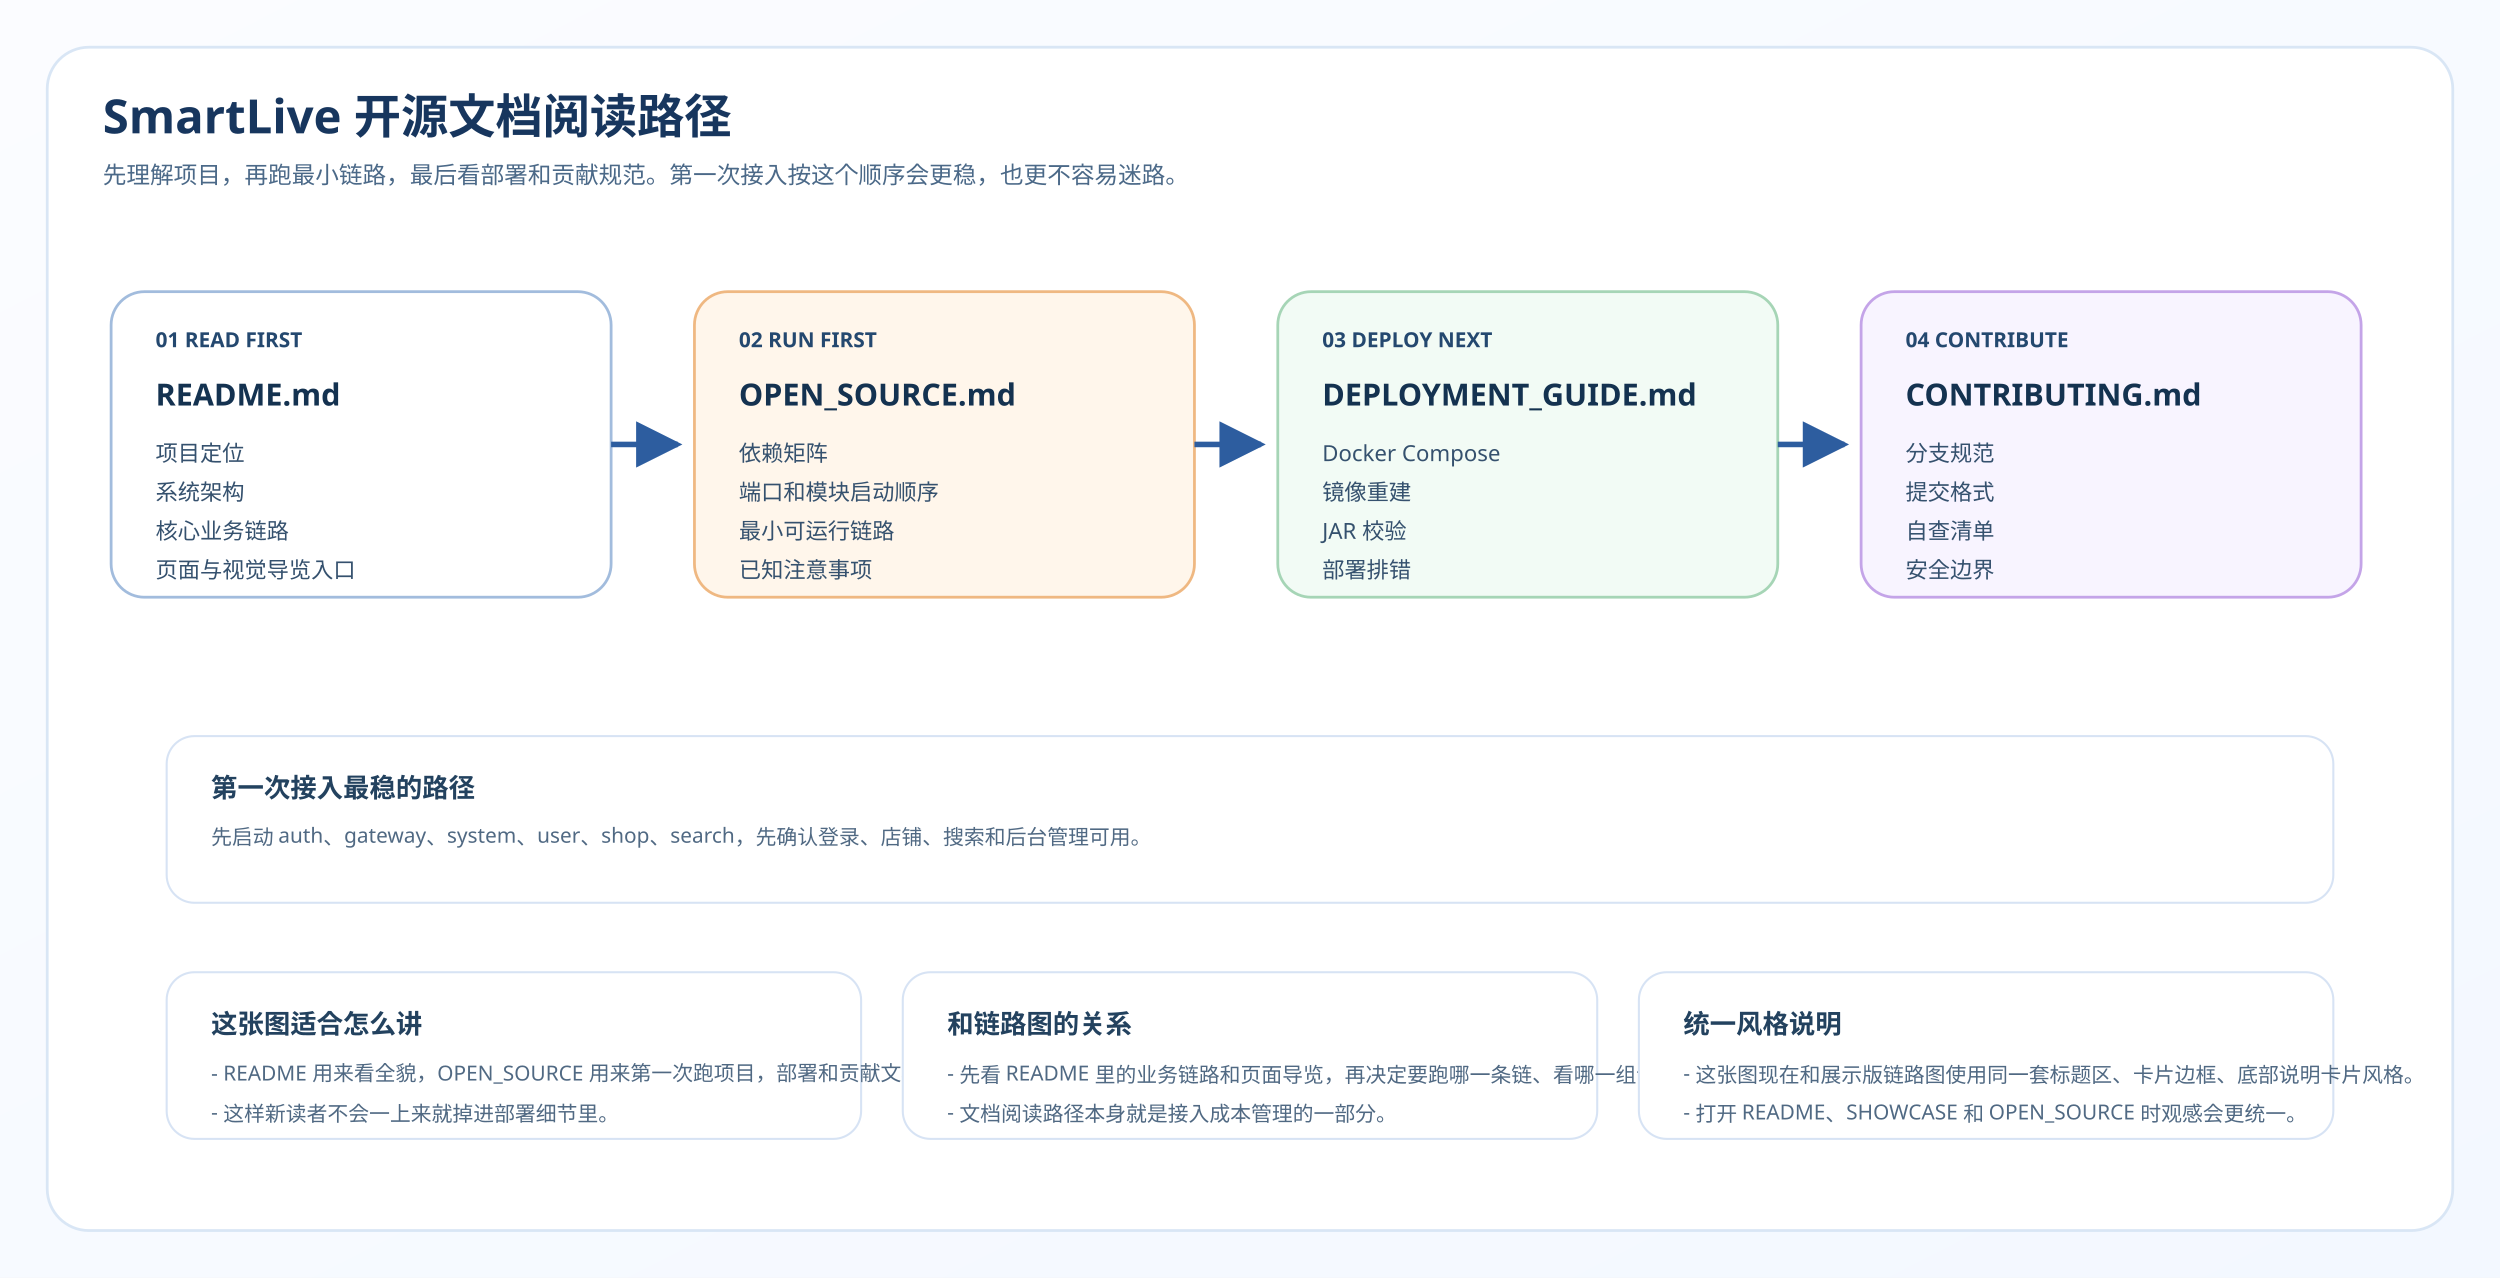
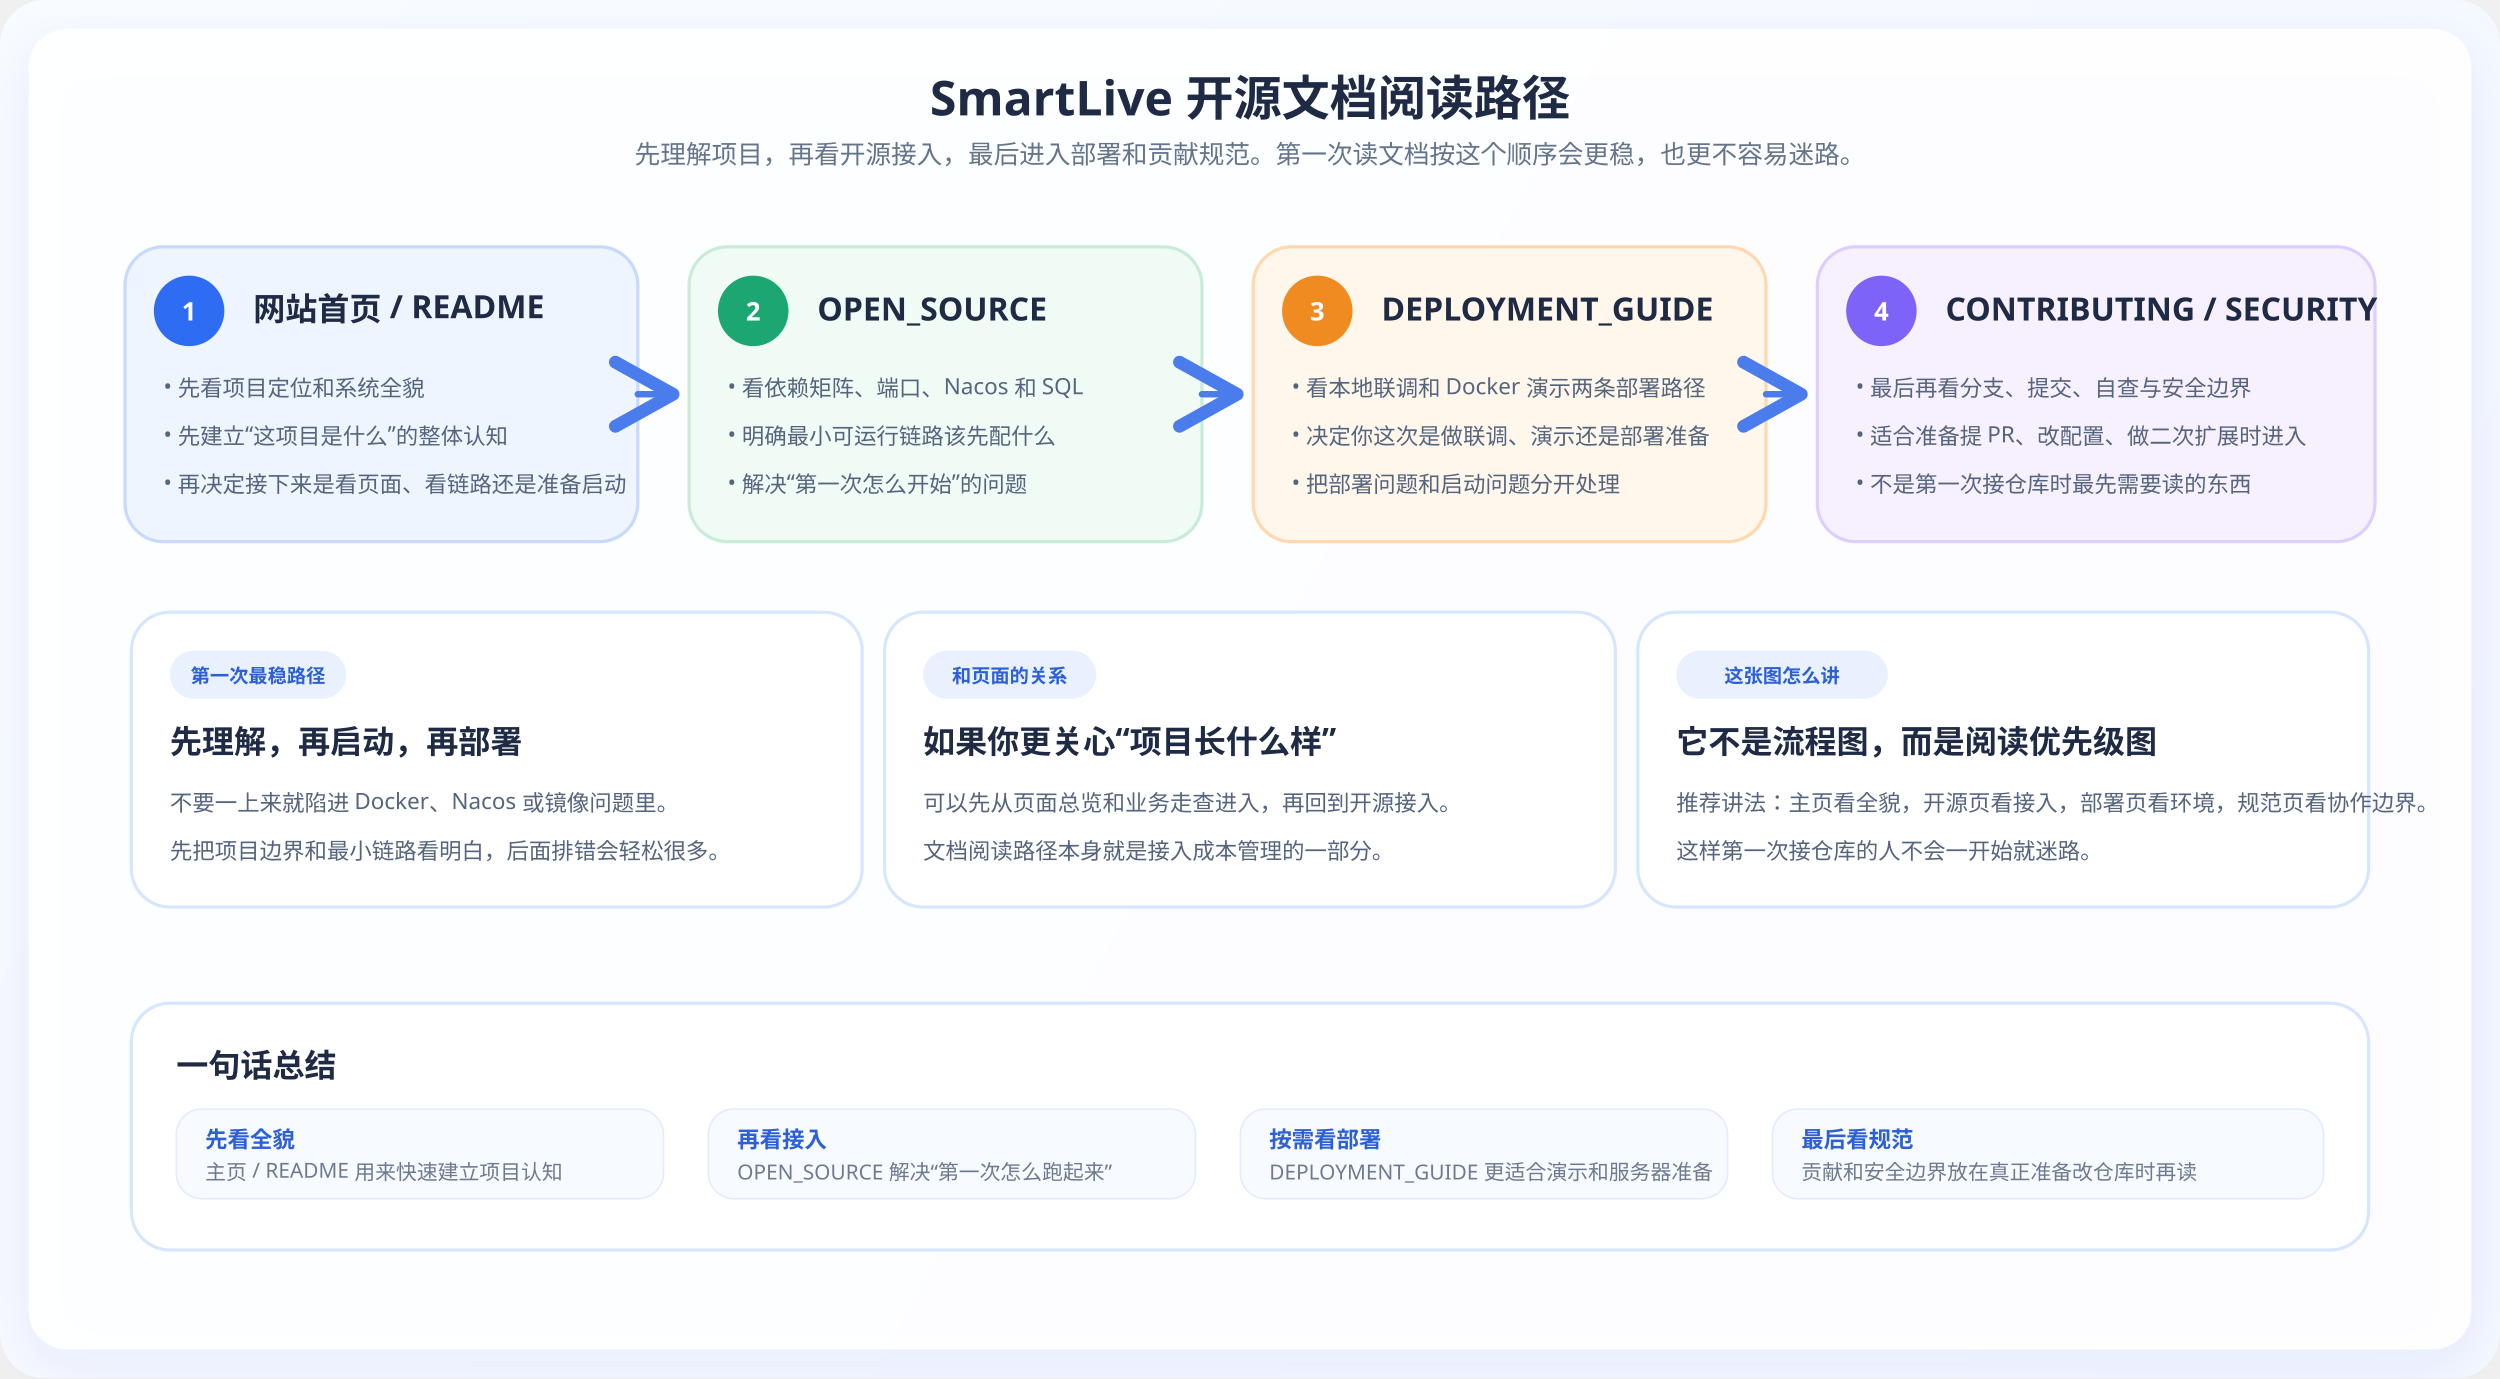
- <svg xmlns="http://www.w3.org/2000/svg" width="1800" height="920" viewBox="0 0 1800 920" role="img" aria-labelledby="title desc">
+ <svg xmlns="http://www.w3.org/2000/svg" width="1560" height="860" viewBox="0 0 1560 860" fill="none">
  <defs>
-     <linearGradient id="bg" x1="0" y1="0" x2="1" y2="1">
-       <stop offset="0%" stop-color="#fbfcff" />
-       <stop offset="100%" stop-color="#f3f8ff" />
+     <linearGradient id="bg" x1="0" y1="0" x2="1560" y2="860" gradientUnits="userSpaceOnUse">
+       <stop stop-color="#F8FBFF" />
+       <stop offset="1" stop-color="#F4F8FF" />
    </linearGradient>
-     <marker id="arrow" viewBox="0 0 12 12" refX="10" refY="6" markerWidth="10" markerHeight="10" orient="auto-start-reverse">
-       <path d="M1,1 L11,6 L1,11 Z" fill="#2d5d9f" />
+     <filter id="shadow" x="-30" y="-30" width="1620" height="920" filterUnits="userSpaceOnUse" color-interpolation-filters="sRGB">
+       <feDropShadow dx="0" dy="10" stdDeviation="18" flood-color="#1D4ED8" flood-opacity="0.08" />
+     </filter>
+     <marker id="arrow" markerWidth="12" markerHeight="12" refX="10" refY="6" orient="auto">
+       <path d="M1 1L10 6L1 11" stroke="#4A7CEB" stroke-width="2" stroke-linecap="round" stroke-linejoin="round" />
    </marker>
    <style>
-       .title { font: 700 34px 'Microsoft YaHei', 'PingFang SC', sans-serif; fill: #17365e; }
-       .subtitle { font: 500 17px 'Microsoft YaHei', 'PingFang SC', sans-serif; fill: #4b6988; }
-       .node-title { font: 700 22px 'Microsoft YaHei', 'PingFang SC', sans-serif; fill: #143250; }
-       .node-text { font: 500 16px 'Microsoft YaHei', 'PingFang SC', sans-serif; fill: #35516e; }
-       .step { font: 700 15px 'Microsoft YaHei', 'PingFang SC', sans-serif; fill: #24486f; }
-       .note-title { font: 700 19px 'Microsoft YaHei', 'PingFang SC', sans-serif; fill: #23425f; }
-       .note-text { font: 500 15px 'Microsoft YaHei', 'PingFang SC', sans-serif; fill: #506983; }
-       .blue { fill: #ffffff; stroke: #a2bcdd; stroke-width: 2; rx: 24; }
-       .orange { fill: #fff6eb; stroke: #efb882; stroke-width: 2; rx: 24; }
-       .green { fill: #f2fbf5; stroke: #a6d5b6; stroke-width: 2; rx: 24; }
-       .purple { fill: #f8f4ff; stroke: #c4a4e8; stroke-width: 2; rx: 24; }
-       .note { fill: #ffffff; stroke: #d7e3f4; stroke-width: 1.5; rx: 20; }
-       .line { stroke: #2d5d9f; stroke-width: 4; fill: none; marker-end: url(#arrow); }
+       .title { font: 700 30px 'Segoe UI', 'Microsoft YaHei', sans-serif; fill: #1F2A44; }
+       .subtitle { font: 500 16px 'Segoe UI', 'Microsoft YaHei', sans-serif; fill: #64748B; }
+       .cardTitle { font: 700 20px 'Segoe UI', 'Microsoft YaHei', sans-serif; fill: #1F2A44; }
+       .body { font: 500 14px 'Segoe UI', 'Microsoft YaHei', sans-serif; fill: #55657E; }
+       .small { font: 500 13px 'Segoe UI', 'Microsoft YaHei', sans-serif; fill: #6D7A8F; }
+       .chip { font: 700 12px 'Segoe UI', 'Microsoft YaHei', sans-serif; fill: #2C60D4; }
+       .step { font: 700 16px 'Segoe UI', 'Microsoft YaHei', sans-serif; fill: #FFFFFF; }
+       .accent { font: 700 14px 'Segoe UI', 'Microsoft YaHei', sans-serif; fill: #2C60D4; }
    </style>
  </defs>
-   <rect width="1800" height="920" fill="url(#bg)" />
-   <rect x="34" y="34" width="1732" height="852" rx="30" fill="#ffffff" stroke="#d9e6f5" stroke-width="2" />
-   <text class="title" x="74" y="96">SmartLive 开源文档阅读路径</text>
-   <text class="subtitle" x="74" y="132">先理解项目，再跑最小链路，最后看部署和贡献规范。第一次接入按这个顺序会更稳，也更不容易迷路。</text>
-   <rect class="blue" x="80" y="210" width="360" height="220" />
-   <text class="step" x="112" y="250">01 READ FIRST</text>
-   <text class="node-title" x="112" y="292">README.md</text>
-   <text class="node-text" x="112" y="332">项目定位</text>
-   <text class="node-text" x="112" y="360">系统架构</text>
-   <text class="node-text" x="112" y="388">核心业务链路</text>
-   <text class="node-text" x="112" y="416">页面与视觉导览入口</text>
-   <rect class="orange" x="500" y="210" width="360" height="220" />
-   <text class="step" x="532" y="250">02 RUN FIRST</text>
-   <text class="node-title" x="532" y="292">OPEN_SOURCE.md</text>
-   <text class="node-text" x="532" y="332">依赖矩阵</text>
-   <text class="node-text" x="532" y="360">端口和模块启动顺序</text>
-   <text class="node-text" x="532" y="388">最小可运行链路</text>
-   <text class="node-text" x="532" y="416">已知注意事项</text>
-   <rect class="green" x="920" y="210" width="360" height="220" />
-   <text class="step" x="952" y="250">03 DEPLOY NEXT</text>
-   <text class="node-title" x="952" y="292">DEPLOYMENT_GUIDE.md</text>
-   <text class="node-text" x="952" y="332">Docker Compose</text>
-   <text class="node-text" x="952" y="360">镜像重建</text>
-   <text class="node-text" x="952" y="388">JAR 校验</text>
-   <text class="node-text" x="952" y="416">部署排错</text>
-   <rect class="purple" x="1340" y="210" width="360" height="220" />
-   <text class="step" x="1372" y="250">04 CONTRIBUTE</text>
-   <text class="node-title" x="1372" y="292">CONTRIBUTING.md</text>
-   <text class="node-text" x="1372" y="332">分支规范</text>
-   <text class="node-text" x="1372" y="360">提交格式</text>
-   <text class="node-text" x="1372" y="388">自查清单</text>
-   <text class="node-text" x="1372" y="416">安全边界</text>
-   <path class="line" d="M440 320 H488" />
-   <path class="line" d="M860 320 H908" />
-   <path class="line" d="M1280 320 H1328" />
-   <rect class="note" x="120" y="530" width="1560" height="120" />
-   <text class="note-title" x="152" y="574">第一次接入最稳的路径</text>
-   <text class="note-text" x="152" y="608">先启动 auth、gateway、system、user、shop、search，先确认登录、店铺、搜索和后台管理可用。</text>
-   <rect class="note" x="120" y="700" width="500" height="120" />
-   <text class="note-title" x="152" y="744">这张图适合怎么讲</text>
-   <text class="note-text" x="152" y="778">- README 用来看全貌，OPEN_SOURCE 用来第一次跑项目，部署和贡献文档放在后面按需进入。</text>
-   <text class="note-text" x="152" y="806">- 这样新读者不会一上来就掉进部署细节里。</text>
-   <rect class="note" x="650" y="700" width="500" height="120" />
-   <text class="note-title" x="682" y="744">和链路图的关系</text>
-   <text class="note-text" x="682" y="778">- 先看 README 里的业务链路和页面导览，再决定要跑哪一条链、看哪一组详细图。</text>
-   <text class="note-text" x="682" y="806">- 文档阅读路径本身就是接入成本管理的一部分。</text>
-   <rect class="note" x="1180" y="700" width="500" height="120" />
-   <text class="note-title" x="1212" y="744">统一风格说明</text>
-   <text class="note-text" x="1212" y="778">- 这张图现在和展示版链路图使用同一套标题区、卡片边框、底部说明卡片风格。</text>
-   <text class="note-text" x="1212" y="806">- 打开 README、SHOWCASE 和 OPEN_SOURCE 时观感会更统一。</text>
+   <rect width="1560" height="860" rx="28" fill="url(#bg)" />
+   <g filter="url(#shadow)">
+     <rect x="18" y="18" width="1524" height="824" rx="24" fill="#FFFFFF" fill-opacity="0.9" />
+   </g>
+   <text x="780" y="72" text-anchor="middle" class="title">SmartLive 开源文档阅读路径</text>
+   <text x="780" y="102" text-anchor="middle" class="subtitle">先理解项目，再看开源接入，最后进入部署和贡献规范。第一次读文档按这个顺序会更稳，也更不容易迷路。</text>
+   <g transform="translate(78 154)">
+     <rect width="320" height="184" rx="24" fill="#EEF5FF" stroke="#C6DAFF" stroke-width="2" />
+     <circle cx="40" cy="40" r="22" fill="#2F6CF4" />
+     <text x="40" y="46" text-anchor="middle" class="step">1</text>
+     <text x="80" y="46" class="cardTitle">网站首页 / README</text>
+     <text x="24" y="92" class="body">• 先看项目定位和系统全貌</text>
+     <text x="24" y="122" class="body">• 先建立“这项目是什么”的整体认知</text>
+     <text x="24" y="152" class="body">• 再决定接下来是看页面、看链路还是准备启动</text>
+   </g>
+   <g transform="translate(430 154)">
+     <rect width="320" height="184" rx="24" fill="#F0FBF6" stroke="#C9ECD9" stroke-width="2" />
+     <circle cx="40" cy="40" r="22" fill="#1BA672" />
+     <text x="40" y="46" text-anchor="middle" class="step">2</text>
+     <text x="80" y="46" class="cardTitle">OPEN_SOURCE</text>
+     <text x="24" y="92" class="body">• 看依赖矩阵、端口、Nacos 和 SQL</text>
+     <text x="24" y="122" class="body">• 明确最小可运行链路该先配什么</text>
+     <text x="24" y="152" class="body">• 解决“第一次怎么开始”的问题</text>
+   </g>
+   <g transform="translate(782 154)">
+     <rect width="320" height="184" rx="24" fill="#FFF7EC" stroke="#FFD8AD" stroke-width="2" />
+     <circle cx="40" cy="40" r="22" fill="#F08B22" />
+     <text x="40" y="46" text-anchor="middle" class="step">3</text>
+     <text x="80" y="46" class="cardTitle">DEPLOYMENT_GUIDE</text>
+     <text x="24" y="92" class="body">• 看本地联调和 Docker 演示两条部署路径</text>
+     <text x="24" y="122" class="body">• 决定你这次是做联调、演示还是部署准备</text>
+     <text x="24" y="152" class="body">• 把部署问题和启动问题分开处理</text>
+   </g>
+   <g transform="translate(1134 154)">
+     <rect width="348" height="184" rx="24" fill="#F6F0FF" stroke="#DCCEFF" stroke-width="2" />
+     <circle cx="40" cy="40" r="22" fill="#7D63F7" />
+     <text x="40" y="46" text-anchor="middle" class="step">4</text>
+     <text x="80" y="46" class="cardTitle">CONTRIBUTING / SECURITY</text>
+     <text x="24" y="92" class="body">• 最后再看分支、提交、自查与安全边界</text>
+     <text x="24" y="122" class="body">• 适合准备提 PR、改配置、做二次扩展时进入</text>
+     <text x="24" y="152" class="body">• 不是第一次接仓库时最先需要读的东西</text>
+   </g>
+   <path d="M398 246H420" stroke="#4A7CEB" stroke-width="4" stroke-linecap="round" marker-end="url(#arrow)" />
+   <path d="M750 246H772" stroke="#4A7CEB" stroke-width="4" stroke-linecap="round" marker-end="url(#arrow)" />
+   <path d="M1102 246H1124" stroke="#4A7CEB" stroke-width="4" stroke-linecap="round" marker-end="url(#arrow)" />
+   <g transform="translate(82 382)">
+     <rect width="456" height="184" rx="24" fill="#FFFFFF" stroke="#D7E6FF" stroke-width="2" />
+     <rect x="24" y="24" width="110" height="30" rx="15" fill="#E9F1FF" />
+     <text x="79" y="44" text-anchor="middle" class="chip">第一次最稳路径</text>
+     <text x="24" y="88" class="cardTitle">先理解，再启动，再部署</text>
+     <text x="24" y="124" class="body">不要一上来就陷进 Docker、Nacos 或镜像问题里。</text>
+     <text x="24" y="154" class="body">先把项目边界和最小链路看明白，后面排错会轻松很多。</text>
+   </g>
+   <g transform="translate(552 382)">
+     <rect width="456" height="184" rx="24" fill="#FFFFFF" stroke="#D7E6FF" stroke-width="2" />
+     <rect x="24" y="24" width="108" height="30" rx="15" fill="#E9F1FF" />
+     <text x="78" y="44" text-anchor="middle" class="chip">和页面的关系</text>
+     <text x="24" y="88" class="cardTitle">如果你更关心“项目长什么样”</text>
+     <text x="24" y="124" class="body">可以先从页面总览和业务走查进入，再回到开源接入。</text>
+     <text x="24" y="154" class="body">文档阅读路径本身就是接入成本管理的一部分。</text>
+   </g>
+   <g transform="translate(1022 382)">
+     <rect width="456" height="184" rx="24" fill="#FFFFFF" stroke="#D7E6FF" stroke-width="2" />
+     <rect x="24" y="24" width="132" height="30" rx="15" fill="#E9F1FF" />
+     <text x="90" y="44" text-anchor="middle" class="chip">这张图怎么讲</text>
+     <text x="24" y="88" class="cardTitle">它不是流程图，而是阅读优先级图</text>
+     <text x="24" y="124" class="body">推荐讲法：主页看全貌，开源页看接入，部署页看环境，规范页看协作边界。</text>
+     <text x="24" y="154" class="body">这样第一次接仓库的人不会一开始就迷路。</text>
+   </g>
+   <g transform="translate(82 626)">
+     <rect width="1396" height="154" rx="24" fill="#FFFFFF" stroke="#D7E6FF" stroke-width="2" />
+     <text x="28" y="46" class="cardTitle">一句话总结</text>
+     <g transform="translate(28 66)">
+       <rect width="304" height="56" rx="16" fill="#F7FAFF" stroke="#E2EBFF" />
+       <text x="18" y="24" class="accent">先看全貌</text>
+       <text x="18" y="44" class="small">主页 / README 用来快速建立项目认知</text>
+     </g>
+     <g transform="translate(360 66)">
+       <rect width="304" height="56" rx="16" fill="#F7FAFF" stroke="#E2EBFF" />
+       <text x="18" y="24" class="accent">再看接入</text>
+       <text x="18" y="44" class="small">OPEN_SOURCE 解决“第一次怎么跑起来”</text>
+     </g>
+     <g transform="translate(692 66)">
+       <rect width="304" height="56" rx="16" fill="#F7FAFF" stroke="#E2EBFF" />
+       <text x="18" y="24" class="accent">按需看部署</text>
+       <text x="18" y="44" class="small">DEPLOYMENT_GUIDE 更适合演示和服务器准备</text>
+     </g>
+     <g transform="translate(1024 66)">
+       <rect width="344" height="56" rx="16" fill="#F7FAFF" stroke="#E2EBFF" />
+       <text x="18" y="24" class="accent">最后看规范</text>
+       <text x="18" y="44" class="small">贡献和安全边界放在真正准备改仓库时再读</text>
+     </g>
+   </g>
</svg>
